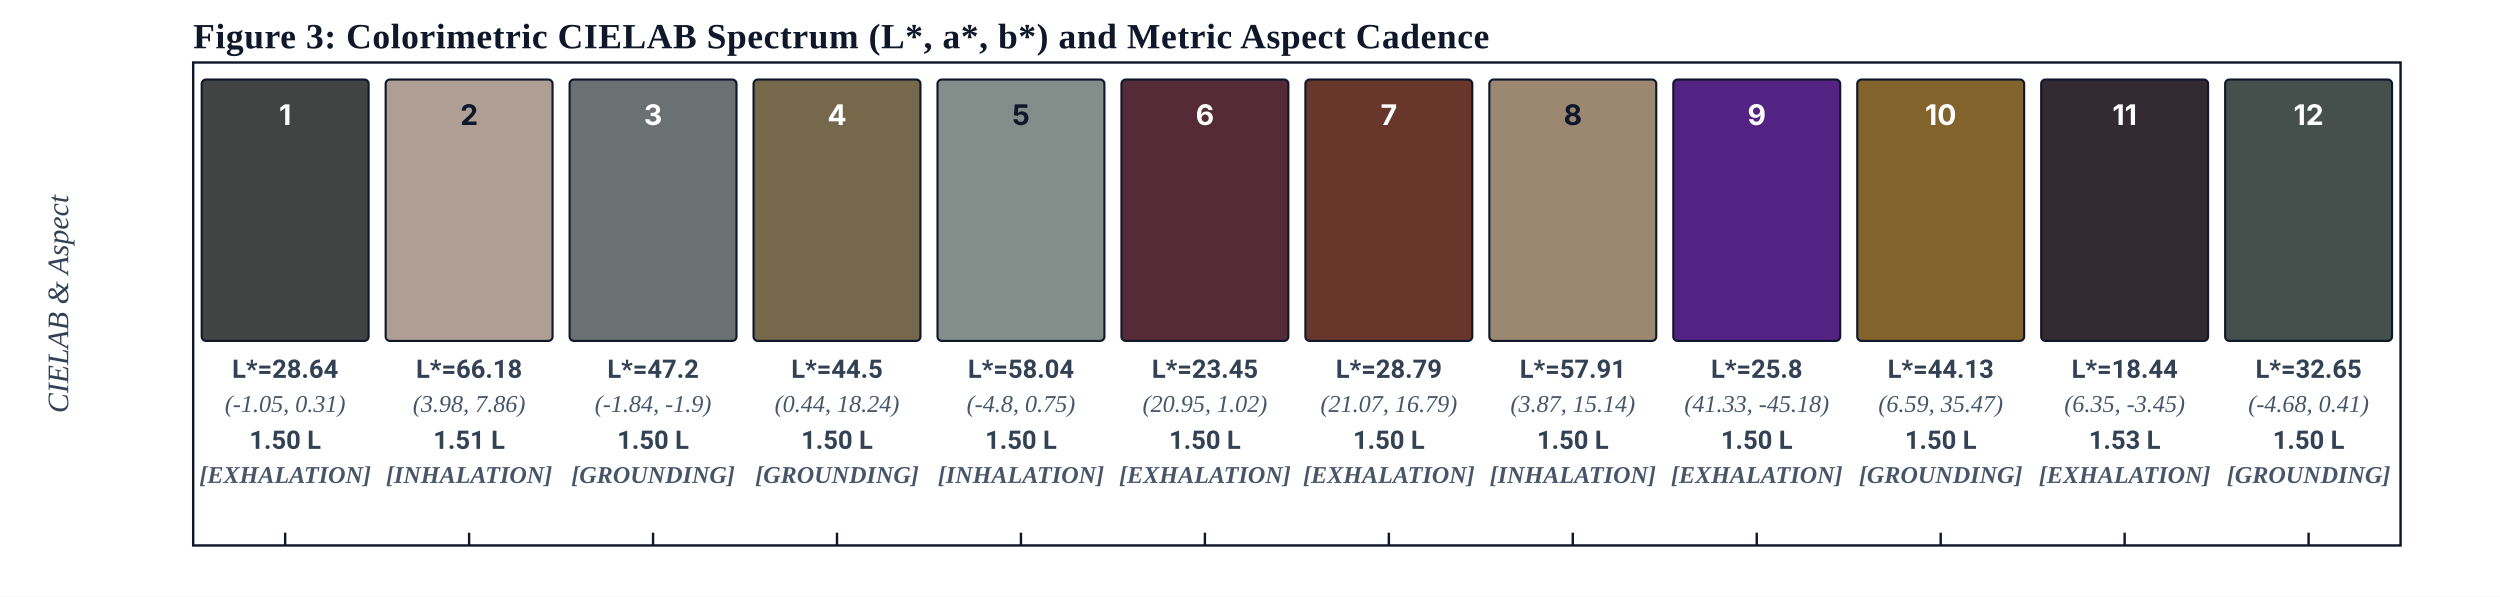
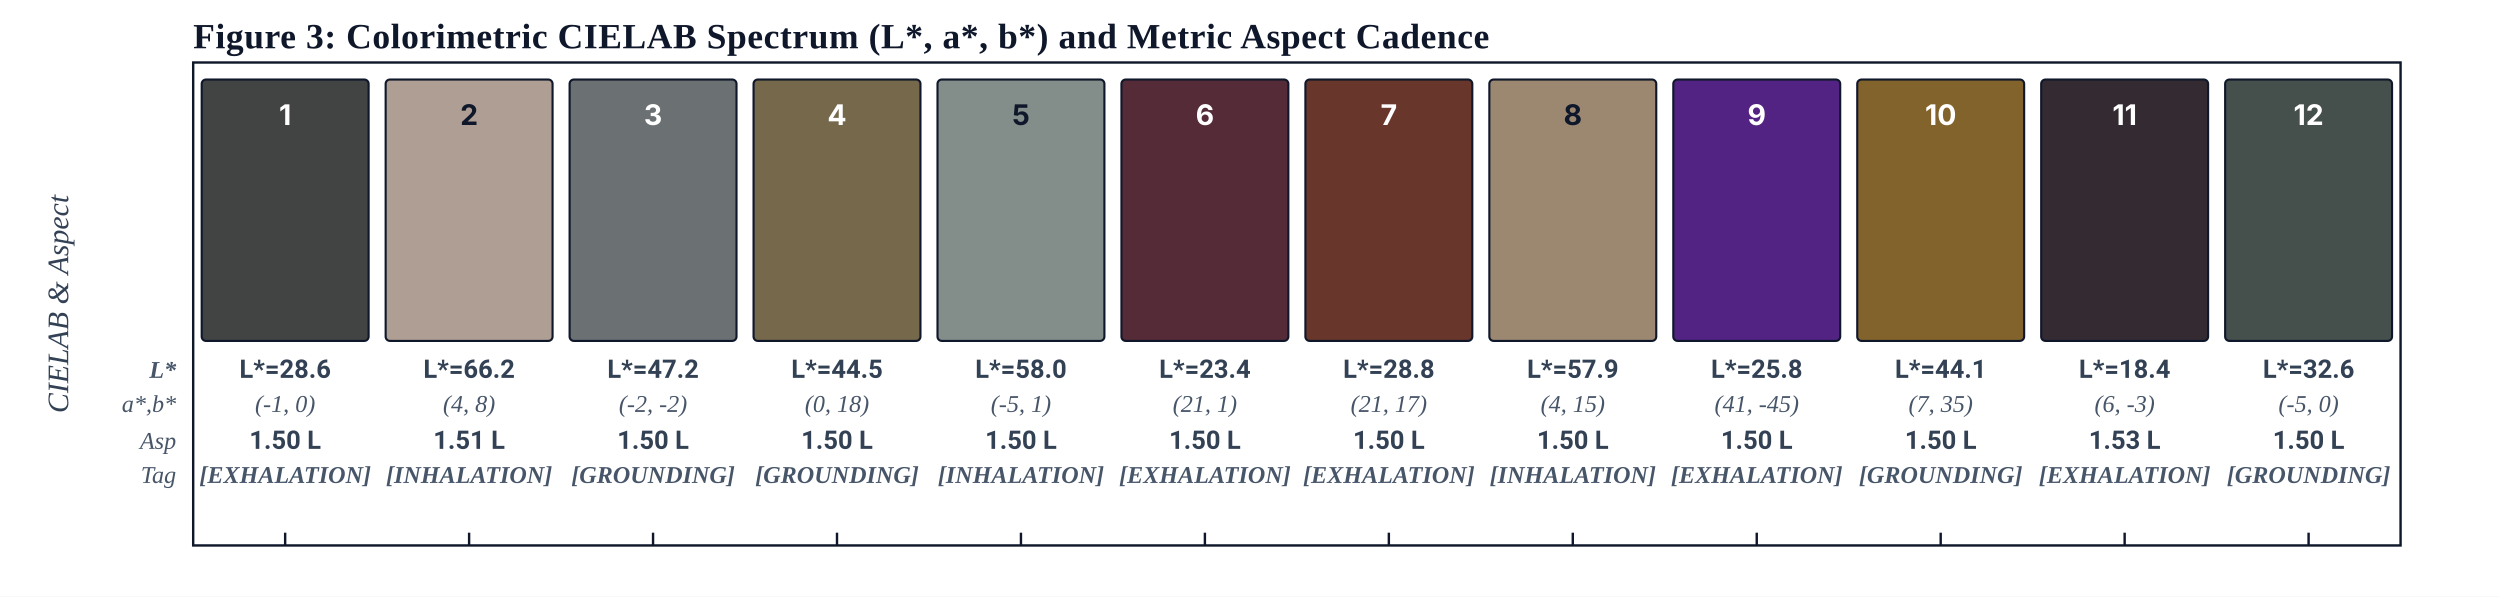
<svg xmlns="http://www.w3.org/2000/svg" viewBox="0 0 880 210" width="100%" height="100%">
  <style>
    .paper-bg { fill: #ffffff; }
    .spine-box { fill: #ffffff; stroke: #0f172a; stroke-width: 0.85; }
    .tick-line { stroke: #0f172a; stroke-width: 0.85; }
    .fig-heading { fill: #0f172a; font-family: "Times New Roman", Times, "Nimbus Roman No9 L", "Liberation Serif", serif; font-size: 12.5px; font-weight: bold; letter-spacing: 0.2px; }
    .axis-title { fill: #334155; font-family: "Times New Roman", Times, "Nimbus Roman No9 L", "Liberation Serif", serif; font-size: 10.5px; font-style: italic; }
    .tick-label { fill: #334155; font-family: -apple-system, BlinkMacSystemFont, "Segoe UI", Roboto, Helvetica, Arial, sans-serif; font-size: 9px; font-variant-numeric: tabular-nums; }
    .threshold-label { fill: #475569; font-family: "Times New Roman", Times, "Nimbus Roman No9 L", "Liberation Serif", serif; font-size: 8.5px; font-style: italic; }
  </style>
  <rect width="880" height="210" class="paper-bg" />
  <text x="68" y="17" class="fig-heading">Figure 3: Colorimetric CIELAB Spectrum (L*, a*, b*) and Metric Aspect Cadence</text>
  <rect x="68" y="22" width="777" height="170" class="spine-box" />
  <text transform="translate(24, 107) rotate(-90)" class="axis-title" text-anchor="middle">CIELAB &amp; Aspect</text>
+   <text x="62" y="133" class="threshold-label" font-weight="bold" text-anchor="end">L*</text>
+   <text x="62" y="145" class="threshold-label" text-anchor="end">a*,b*</text>
+   <text x="62" y="158" class="threshold-label" text-anchor="end">Asp</text>
+   <text x="62" y="170" class="threshold-label" text-anchor="end">Tag</text>
  <rect x="71" y="28" width="58.75" height="92" fill="rgb(66, 68, 67)" stroke="#0f172a" stroke-width="0.75" rx="1.5" />
  <text x="100.375" y="44" fill="#ffffff" font-family="-apple-system, sans-serif" font-size="10px" font-weight="bold" text-anchor="middle">1</text>
-   <text x="100.375" y="133" class="tick-label" font-weight="600" text-anchor="middle">L*=28.64</text>
-   <text x="100.375" y="145" class="threshold-label" text-anchor="middle">(-1.05, 0.31)</text>
+   <text x="100.375" y="133" class="tick-label" font-weight="600" text-anchor="middle">L*=28.6</text>
+   <text x="100.375" y="145" class="threshold-label" text-anchor="middle">(-1, 0)</text>
  <text x="100.375" y="158" class="tick-label" font-weight="bold" text-anchor="middle">1.50 L</text>
  <text x="100.375" y="170" class="threshold-label" fill="#b91c1c" font-size="7.5px" font-weight="bold" text-anchor="middle">[EXHALATION]</text>
  <line x1="100.375" y1="187.5" x2="100.375" y2="192" class="tick-line" />
  <rect x="135.75" y="28" width="58.75" height="92" fill="rgb(174, 158, 147)" stroke="#0f172a" stroke-width="0.75" rx="1.5" />
  <text x="165.125" y="44" fill="#0f172a" font-family="-apple-system, sans-serif" font-size="10px" font-weight="bold" text-anchor="middle">2</text>
-   <text x="165.125" y="133" class="tick-label" font-weight="600" text-anchor="middle">L*=66.18</text>
-   <text x="165.125" y="145" class="threshold-label" text-anchor="middle">(3.98, 7.86)</text>
+   <text x="165.125" y="133" class="tick-label" font-weight="600" text-anchor="middle">L*=66.2</text>
+   <text x="165.125" y="145" class="threshold-label" text-anchor="middle">(4, 8)</text>
  <text x="165.125" y="158" class="tick-label" font-weight="bold" text-anchor="middle">1.51 L</text>
  <text x="165.125" y="170" class="threshold-label" fill="#1d4ed8" font-size="7.5px" font-weight="bold" text-anchor="middle">[INHALATION]</text>
  <line x1="165.125" y1="187.5" x2="165.125" y2="192" class="tick-line" />
  <rect x="200.5" y="28" width="58.75" height="92" fill="rgb(107, 113, 115)" stroke="#0f172a" stroke-width="0.75" rx="1.5" />
  <text x="229.875" y="44" fill="#ffffff" font-family="-apple-system, sans-serif" font-size="10px" font-weight="bold" text-anchor="middle">3</text>
  <text x="229.875" y="133" class="tick-label" font-weight="600" text-anchor="middle">L*=47.2</text>
-   <text x="229.875" y="145" class="threshold-label" text-anchor="middle">(-1.84, -1.9)</text>
+   <text x="229.875" y="145" class="threshold-label" text-anchor="middle">(-2, -2)</text>
  <text x="229.875" y="158" class="tick-label" font-weight="bold" text-anchor="middle">1.50 L</text>
  <text x="229.875" y="170" class="threshold-label" fill="#475569" font-size="7.5px" font-weight="bold" text-anchor="middle">[GROUNDING]</text>
  <line x1="229.875" y1="187.5" x2="229.875" y2="192" class="tick-line" />
  <rect x="265.25" y="28" width="58.75" height="92" fill="rgb(117, 104, 75)" stroke="#0f172a" stroke-width="0.75" rx="1.5" />
  <text x="294.625" y="44" fill="#ffffff" font-family="-apple-system, sans-serif" font-size="10px" font-weight="bold" text-anchor="middle">4</text>
  <text x="294.625" y="133" class="tick-label" font-weight="600" text-anchor="middle">L*=44.5</text>
-   <text x="294.625" y="145" class="threshold-label" text-anchor="middle">(0.44, 18.24)</text>
+   <text x="294.625" y="145" class="threshold-label" text-anchor="middle">(0, 18)</text>
  <text x="294.625" y="158" class="tick-label" font-weight="bold" text-anchor="middle">1.50 L</text>
  <text x="294.625" y="170" class="threshold-label" fill="#475569" font-size="7.5px" font-weight="bold" text-anchor="middle">[GROUNDING]</text>
  <line x1="294.625" y1="187.5" x2="294.625" y2="192" class="tick-line" />
  <rect x="330" y="28" width="58.75" height="92" fill="rgb(131, 142, 138)" stroke="#0f172a" stroke-width="0.75" rx="1.5" />
  <text x="359.375" y="44" fill="#0f172a" font-family="-apple-system, sans-serif" font-size="10px" font-weight="bold" text-anchor="middle">5</text>
-   <text x="359.375" y="133" class="tick-label" font-weight="600" text-anchor="middle">L*=58.04</text>
-   <text x="359.375" y="145" class="threshold-label" text-anchor="middle">(-4.8, 0.75)</text>
+   <text x="359.375" y="133" class="tick-label" font-weight="600" text-anchor="middle">L*=58.0</text>
+   <text x="359.375" y="145" class="threshold-label" text-anchor="middle">(-5, 1)</text>
  <text x="359.375" y="158" class="tick-label" font-weight="bold" text-anchor="middle">1.50 L</text>
  <text x="359.375" y="170" class="threshold-label" fill="#1d4ed8" font-size="7.5px" font-weight="bold" text-anchor="middle">[INHALATION]</text>
  <line x1="359.375" y1="187.5" x2="359.375" y2="192" class="tick-line" />
  <rect x="394.75" y="28" width="58.75" height="92" fill="rgb(85, 43, 55)" stroke="#0f172a" stroke-width="0.75" rx="1.5" />
  <text x="424.125" y="44" fill="#ffffff" font-family="-apple-system, sans-serif" font-size="10px" font-weight="bold" text-anchor="middle">6</text>
-   <text x="424.125" y="133" class="tick-label" font-weight="600" text-anchor="middle">L*=23.45</text>
-   <text x="424.125" y="145" class="threshold-label" text-anchor="middle">(20.95, 1.02)</text>
+   <text x="424.125" y="133" class="tick-label" font-weight="600" text-anchor="middle">L*=23.4</text>
+   <text x="424.125" y="145" class="threshold-label" text-anchor="middle">(21, 1)</text>
  <text x="424.125" y="158" class="tick-label" font-weight="bold" text-anchor="middle">1.50 L</text>
  <text x="424.125" y="170" class="threshold-label" fill="#b91c1c" font-size="7.5px" font-weight="bold" text-anchor="middle">[EXHALATION]</text>
  <line x1="424.125" y1="187.5" x2="424.125" y2="192" class="tick-line" />
  <rect x="459.5" y="28" width="58.75" height="92" fill="rgb(104, 54, 43)" stroke="#0f172a" stroke-width="0.75" rx="1.5" />
  <text x="488.875" y="44" fill="#ffffff" font-family="-apple-system, sans-serif" font-size="10px" font-weight="bold" text-anchor="middle">7</text>
-   <text x="488.875" y="133" class="tick-label" font-weight="600" text-anchor="middle">L*=28.79</text>
-   <text x="488.875" y="145" class="threshold-label" text-anchor="middle">(21.07, 16.79)</text>
+   <text x="488.875" y="133" class="tick-label" font-weight="600" text-anchor="middle">L*=28.8</text>
+   <text x="488.875" y="145" class="threshold-label" text-anchor="middle">(21, 17)</text>
  <text x="488.875" y="158" class="tick-label" font-weight="bold" text-anchor="middle">1.50 L</text>
  <text x="488.875" y="170" class="threshold-label" fill="#b91c1c" font-size="7.5px" font-weight="bold" text-anchor="middle">[EXHALATION]</text>
  <line x1="488.875" y1="187.5" x2="488.875" y2="192" class="tick-line" />
  <rect x="524.25" y="28" width="58.75" height="92" fill="rgb(156, 136, 113)" stroke="#0f172a" stroke-width="0.75" rx="1.5" />
  <text x="553.625" y="44" fill="#0f172a" font-family="-apple-system, sans-serif" font-size="10px" font-weight="bold" text-anchor="middle">8</text>
-   <text x="553.625" y="133" class="tick-label" font-weight="600" text-anchor="middle">L*=57.91</text>
-   <text x="553.625" y="145" class="threshold-label" text-anchor="middle">(3.87, 15.14)</text>
+   <text x="553.625" y="133" class="tick-label" font-weight="600" text-anchor="middle">L*=57.9</text>
+   <text x="553.625" y="145" class="threshold-label" text-anchor="middle">(4, 15)</text>
  <text x="553.625" y="158" class="tick-label" font-weight="bold" text-anchor="middle">1.50 L</text>
  <text x="553.625" y="170" class="threshold-label" fill="#1d4ed8" font-size="7.5px" font-weight="bold" text-anchor="middle">[INHALATION]</text>
  <line x1="553.625" y1="187.5" x2="553.625" y2="192" class="tick-line" />
  <rect x="589" y="28" width="58.75" height="92" fill="rgb(83, 35, 131)" stroke="#0f172a" stroke-width="0.75" rx="1.5" />
  <text x="618.375" y="44" fill="#ffffff" font-family="-apple-system, sans-serif" font-size="10px" font-weight="bold" text-anchor="middle">9</text>
  <text x="618.375" y="133" class="tick-label" font-weight="600" text-anchor="middle">L*=25.8</text>
-   <text x="618.375" y="145" class="threshold-label" text-anchor="middle">(41.33, -45.18)</text>
+   <text x="618.375" y="145" class="threshold-label" text-anchor="middle">(41, -45)</text>
  <text x="618.375" y="158" class="tick-label" font-weight="bold" text-anchor="middle">1.50 L</text>
  <text x="618.375" y="170" class="threshold-label" fill="#b91c1c" font-size="7.5px" font-weight="bold" text-anchor="middle">[EXHALATION]</text>
  <line x1="618.375" y1="187.5" x2="618.375" y2="192" class="tick-line" />
  <rect x="653.75" y="28" width="58.75" height="92" fill="rgb(131, 99, 44)" stroke="#0f172a" stroke-width="0.75" rx="1.5" />
  <text x="683.125" y="44" fill="#ffffff" font-family="-apple-system, sans-serif" font-size="10px" font-weight="bold" text-anchor="middle">10</text>
-   <text x="683.125" y="133" class="tick-label" font-weight="600" text-anchor="middle">L*=44.13</text>
-   <text x="683.125" y="145" class="threshold-label" text-anchor="middle">(6.59, 35.47)</text>
+   <text x="683.125" y="133" class="tick-label" font-weight="600" text-anchor="middle">L*=44.1</text>
+   <text x="683.125" y="145" class="threshold-label" text-anchor="middle">(7, 35)</text>
  <text x="683.125" y="158" class="tick-label" font-weight="bold" text-anchor="middle">1.50 L</text>
  <text x="683.125" y="170" class="threshold-label" fill="#475569" font-size="7.5px" font-weight="bold" text-anchor="middle">[GROUNDING]</text>
  <line x1="683.125" y1="187.5" x2="683.125" y2="192" class="tick-line" />
  <rect x="718.5" y="28" width="58.75" height="92" fill="rgb(52, 42, 50)" stroke="#0f172a" stroke-width="0.75" rx="1.5" />
  <text x="747.875" y="44" fill="#ffffff" font-family="-apple-system, sans-serif" font-size="10px" font-weight="bold" text-anchor="middle">11</text>
-   <text x="747.875" y="133" class="tick-label" font-weight="600" text-anchor="middle">L*=18.44</text>
-   <text x="747.875" y="145" class="threshold-label" text-anchor="middle">(6.35, -3.45)</text>
+   <text x="747.875" y="133" class="tick-label" font-weight="600" text-anchor="middle">L*=18.4</text>
+   <text x="747.875" y="145" class="threshold-label" text-anchor="middle">(6, -3)</text>
  <text x="747.875" y="158" class="tick-label" font-weight="bold" text-anchor="middle">1.53 L</text>
  <text x="747.875" y="170" class="threshold-label" fill="#b91c1c" font-size="7.5px" font-weight="bold" text-anchor="middle">[EXHALATION]</text>
  <line x1="747.875" y1="187.5" x2="747.875" y2="192" class="tick-line" />
  <rect x="783.25" y="28" width="58.75" height="92" fill="rgb(69, 79, 76)" stroke="#0f172a" stroke-width="0.75" rx="1.5" />
  <text x="812.625" y="44" fill="#ffffff" font-family="-apple-system, sans-serif" font-size="10px" font-weight="bold" text-anchor="middle">12</text>
-   <text x="812.625" y="133" class="tick-label" font-weight="600" text-anchor="middle">L*=32.65</text>
-   <text x="812.625" y="145" class="threshold-label" text-anchor="middle">(-4.68, 0.41)</text>
+   <text x="812.625" y="133" class="tick-label" font-weight="600" text-anchor="middle">L*=32.6</text>
+   <text x="812.625" y="145" class="threshold-label" text-anchor="middle">(-5, 0)</text>
  <text x="812.625" y="158" class="tick-label" font-weight="bold" text-anchor="middle">1.50 L</text>
  <text x="812.625" y="170" class="threshold-label" fill="#475569" font-size="7.5px" font-weight="bold" text-anchor="middle">[GROUNDING]</text>
  <line x1="812.625" y1="187.5" x2="812.625" y2="192" class="tick-line" />
</svg>
